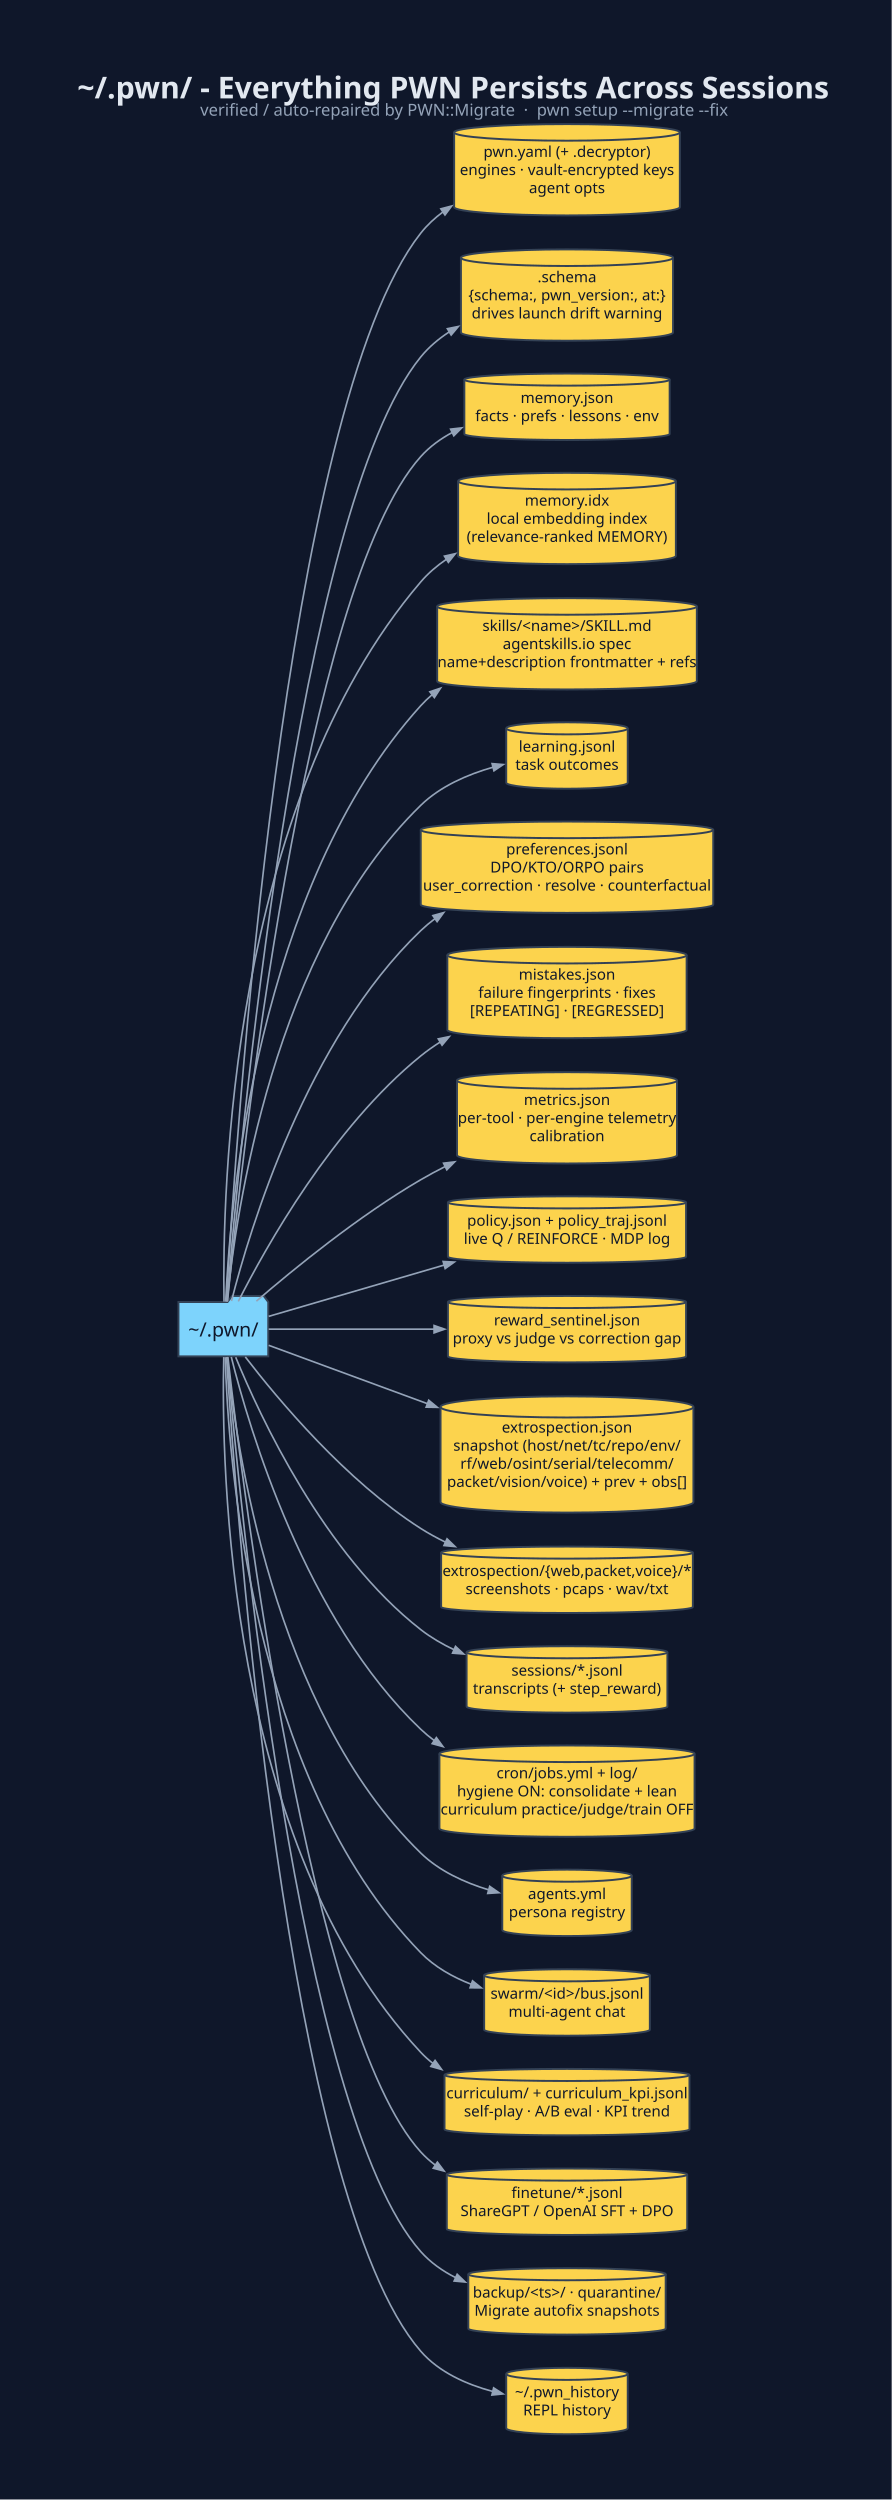
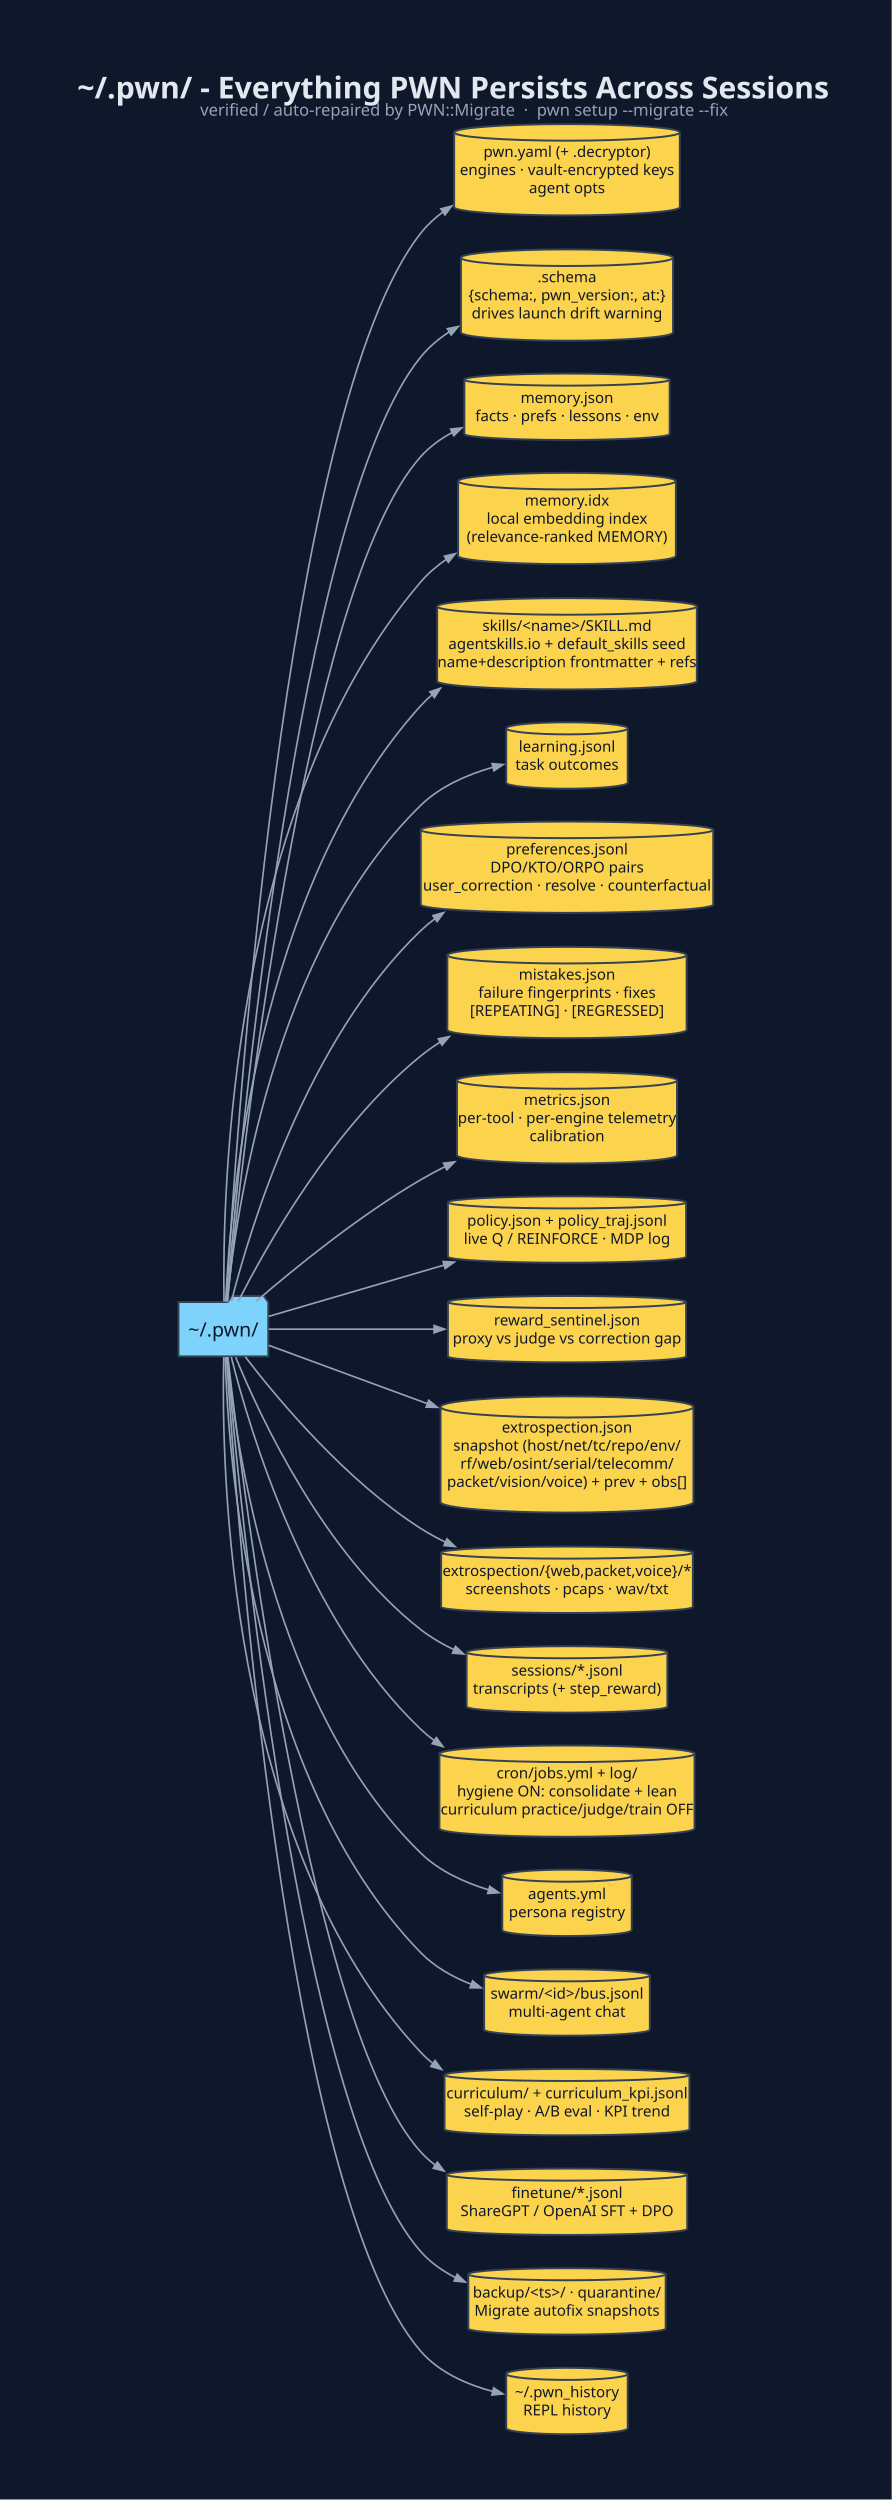
<svg xmlns="http://www.w3.org/2000/svg" width="591pt" height="1656pt" viewBox="0.00 0.00 591.00 1656.00">
  <g id="graph0" class="graph" transform="scale(1 1) rotate(0) translate(43.2 1612.45)">
    <polygon fill="#0f172a" stroke="none" points="-43.2,43.2 -43.2,-1612.45 547.45,-1612.45 547.45,43.2 -43.2,43.2" />
    <text xml:space="preserve" text-anchor="start" x="8" y="-1547.25" font-family="sans-Serif" font-weight="bold" font-size="20.00" fill="#e2e8f0">~/.pwn/ - Everything PWN Persists Across Sessions</text>
    <text xml:space="preserve" text-anchor="start" x="89.38" y="-1535.8" font-family="sans-Serif" font-size="11.00" fill="#94a3b8">verified / auto-repaired by PWN::Migrate  ·  pwn setup --migrate --fix</text>
    <g id="node1" class="node">
      <polygon fill="#7dd3fc" stroke="#334155" stroke-width="1.3" points="134.5,-750 131.5,-754 110.5,-754 107.5,-750 75,-750 75,-714 134.5,-714 134.5,-750" />
      <text xml:space="preserve" text-anchor="middle" x="104.75" y="-727.15" font-family="sans-Serif" font-size="13.00" fill="#0f172a">~/.pwn/</text>
    </g>
    <g id="node2" class="node">
      <path fill="#fcd34d" stroke="#334155" stroke-width="1.3" d="M407.12,-1524.75C407.12,-1527.78 373.62,-1530.25 332.38,-1530.25 291.13,-1530.25 257.62,-1527.78 257.62,-1524.75 257.62,-1524.75 257.62,-1475.25 257.62,-1475.25 257.62,-1472.22 291.13,-1469.75 332.38,-1469.75 373.62,-1469.75 407.12,-1472.22 407.12,-1475.25 407.12,-1475.25 407.12,-1524.75 407.12,-1524.75" />
      <path fill="none" stroke="#334155" stroke-width="1.3" d="M407.12,-1524.75C407.12,-1521.72 373.62,-1519.25 332.38,-1519.25 291.13,-1519.25 257.62,-1521.72 257.62,-1524.75" />
      <text xml:space="preserve" text-anchor="middle" x="332.38" y="-1508.5" font-family="sans-Serif" font-size="10.00" fill="#0f172a">pwn.yaml (+ .decryptor)</text>
      <text xml:space="preserve" text-anchor="middle" x="332.38" y="-1496.5" font-family="sans-Serif" font-size="10.00" fill="#0f172a">engines · vault-encrypted keys</text>
      <text xml:space="preserve" text-anchor="middle" x="332.38" y="-1484.5" font-family="sans-Serif" font-size="10.00" fill="#0f172a">agent opts</text>
    </g>
    <g id="edge1" class="edge">
      <path fill="none" stroke="#94a3b8" stroke-width="1.1" d="M106.73,-750.35C112.47,-851.7 144.66,-1342.72 235.5,-1458 239.78,-1463.44 244.92,-1468.19 250.55,-1472.33" />
      <polygon fill="#94a3b8" stroke="#94a3b8" stroke-width="1.1" points="248.82,-1474.12 255.99,-1476 251.55,-1470.05 248.82,-1474.12" />
    </g>
    <g id="node3" class="node">
      <path fill="#fcd34d" stroke="#334155" stroke-width="1.3" d="M402.62,-1441.75C402.62,-1444.78 371.14,-1447.25 332.38,-1447.25 293.61,-1447.25 262.12,-1444.78 262.12,-1441.75 262.12,-1441.75 262.12,-1392.25 262.12,-1392.25 262.12,-1389.22 293.61,-1386.75 332.38,-1386.75 371.14,-1386.75 402.62,-1389.22 402.62,-1392.25 402.62,-1392.25 402.62,-1441.75 402.62,-1441.75" />
      <path fill="none" stroke="#334155" stroke-width="1.3" d="M402.62,-1441.75C402.62,-1438.72 371.14,-1436.25 332.38,-1436.25 293.61,-1436.25 262.12,-1438.72 262.12,-1441.75" />
      <text xml:space="preserve" text-anchor="middle" x="332.38" y="-1425.5" font-family="sans-Serif" font-size="10.00" fill="#0f172a">.schema</text>
      <text xml:space="preserve" text-anchor="middle" x="332.38" y="-1413.5" font-family="sans-Serif" font-size="10.00" fill="#0f172a">{schema:, pwn_version:, at:}</text>
      <text xml:space="preserve" text-anchor="middle" x="332.38" y="-1401.5" font-family="sans-Serif" font-size="10.00" fill="#0f172a">drives launch drift warning</text>
    </g>
    <g id="edge2" class="edge">
      <path fill="none" stroke="#94a3b8" stroke-width="1.1" d="M107.17,-750.43C114.81,-845 153.65,-1275.35 235.5,-1376 240.81,-1382.53 247.36,-1388.04 254.51,-1392.69" />
      <polygon fill="#94a3b8" stroke="#94a3b8" stroke-width="1.1" points="253.15,-1394.73 260.42,-1396.2 255.65,-1390.52 253.15,-1394.73" />
    </g>
    <g id="node4" class="node">
      <path fill="#fcd34d" stroke="#334155" stroke-width="1.3" d="M400.38,-1361C400.38,-1363.21 369.9,-1365 332.38,-1365 294.85,-1365 264.38,-1363.21 264.38,-1361 264.38,-1361 264.38,-1325 264.38,-1325 264.38,-1322.79 294.85,-1321 332.38,-1321 369.9,-1321 400.38,-1322.79 400.38,-1325 400.38,-1325 400.38,-1361 400.38,-1361" />
      <path fill="none" stroke="#334155" stroke-width="1.3" d="M400.38,-1361C400.38,-1358.79 369.9,-1357 332.38,-1357 294.85,-1357 264.38,-1358.79 264.38,-1361" />
      <text xml:space="preserve" text-anchor="middle" x="332.38" y="-1345.5" font-family="sans-Serif" font-size="10.00" fill="#0f172a">memory.json</text>
      <text xml:space="preserve" text-anchor="middle" x="332.38" y="-1333.5" font-family="sans-Serif" font-size="10.00" fill="#0f172a">facts · prefs · lessons · env</text>
    </g>
    <g id="edge3" class="edge">
      <path fill="none" stroke="#94a3b8" stroke-width="1.1" d="M107.48,-750.38C116.21,-839.24 158,-1223.4 235.5,-1310 241.43,-1316.63 248.76,-1321.93 256.7,-1326.16" />
      <polygon fill="#94a3b8" stroke="#94a3b8" stroke-width="1.1" points="255.27,-1328.19 262.64,-1329.03 257.4,-1323.78 255.27,-1328.19" />
    </g>
    <g id="node5" class="node">
      <path fill="#fcd34d" stroke="#334155" stroke-width="1.3" d="M404.5,-1293.75C404.5,-1296.78 372.17,-1299.25 332.38,-1299.25 292.58,-1299.25 260.25,-1296.78 260.25,-1293.75 260.25,-1293.75 260.25,-1244.25 260.25,-1244.25 260.25,-1241.22 292.58,-1238.75 332.38,-1238.75 372.17,-1238.75 404.5,-1241.22 404.5,-1244.25 404.5,-1244.25 404.5,-1293.75 404.5,-1293.75" />
      <path fill="none" stroke="#334155" stroke-width="1.3" d="M404.5,-1293.75C404.5,-1290.72 372.17,-1288.25 332.38,-1288.25 292.58,-1288.25 260.25,-1290.72 260.25,-1293.75" />
      <text xml:space="preserve" text-anchor="middle" x="332.38" y="-1277.5" font-family="sans-Serif" font-size="10.00" fill="#0f172a">memory.idx</text>
      <text xml:space="preserve" text-anchor="middle" x="332.38" y="-1265.5" font-family="sans-Serif" font-size="10.00" fill="#0f172a">local embedding index</text>
      <text xml:space="preserve" text-anchor="middle" x="332.38" y="-1253.5" font-family="sans-Serif" font-size="10.00" fill="#0f172a">(relevance-ranked MEMORY)</text>
    </g>
    <g id="edge4" class="edge">
      <path fill="none" stroke="#94a3b8" stroke-width="1.1" d="M105.18,-750.28C103.99,-820.82 108.81,-1078.75 235.5,-1227 240.44,-1232.78 246.33,-1237.8 252.73,-1242.14" />
      <polygon fill="#94a3b8" stroke="#94a3b8" stroke-width="1.1" points="251.2,-1244.07 258.43,-1245.71 253.8,-1239.92 251.2,-1244.07" />
    </g>
    <g id="node6" class="node">
      <path fill="#fcd34d" stroke="#334155" stroke-width="1.3" d="M418.38,-1210.75C418.38,-1213.78 379.83,-1216.25 332.38,-1216.25 284.92,-1216.25 246.38,-1213.78 246.38,-1210.75 246.38,-1210.75 246.38,-1161.25 246.38,-1161.25 246.38,-1158.22 284.92,-1155.75 332.38,-1155.75 379.83,-1155.75 418.38,-1158.22 418.38,-1161.25 418.38,-1161.25 418.38,-1210.75 418.38,-1210.75" />
      <path fill="none" stroke="#334155" stroke-width="1.3" d="M418.38,-1210.75C418.38,-1207.72 379.83,-1205.25 332.38,-1205.25 284.92,-1205.25 246.38,-1207.72 246.38,-1210.75" />
      <text xml:space="preserve" text-anchor="middle" x="332.38" y="-1194.5" font-family="sans-Serif" font-size="10.00" fill="#0f172a">skills/&lt;name&gt;/SKILL.md</text>
-       <text xml:space="preserve" text-anchor="middle" x="332.38" y="-1182.5" font-family="sans-Serif" font-size="10.00" fill="#0f172a">agentskills.io spec</text>
+       <text xml:space="preserve" text-anchor="middle" x="332.38" y="-1182.5" font-family="sans-Serif" font-size="10.00" fill="#0f172a">agentskills.io + default_skills seed</text>
      <text xml:space="preserve" text-anchor="middle" x="332.38" y="-1170.5" font-family="sans-Serif" font-size="10.00" fill="#0f172a">name+description frontmatter + refs</text>
    </g>
    <g id="edge5" class="edge">
      <path fill="none" stroke="#94a3b8" stroke-width="1.1" d="M106.29,-750.28C109.09,-813.36 126.57,-1024.63 235.5,-1145 237.89,-1147.64 240.48,-1150.12 243.23,-1152.45" />
      <polygon fill="#94a3b8" stroke="#94a3b8" stroke-width="1.1" points="241.54,-1154.24 248.57,-1156.58 244.53,-1150.36 241.54,-1154.24" />
    </g>
    <g id="node7" class="node">
      <path fill="#fcd34d" stroke="#334155" stroke-width="1.3" d="M372.62,-1130C372.62,-1132.21 354.58,-1134 332.38,-1134 310.17,-1134 292.12,-1132.21 292.12,-1130 292.12,-1130 292.12,-1094 292.12,-1094 292.12,-1091.79 310.17,-1090 332.38,-1090 354.58,-1090 372.62,-1091.79 372.62,-1094 372.62,-1094 372.62,-1130 372.62,-1130" />
      <path fill="none" stroke="#334155" stroke-width="1.3" d="M372.62,-1130C372.62,-1127.79 354.58,-1126 332.38,-1126 310.17,-1126 292.12,-1127.79 292.12,-1130" />
      <text xml:space="preserve" text-anchor="middle" x="332.38" y="-1114.5" font-family="sans-Serif" font-size="10.00" fill="#0f172a">learning.jsonl</text>
      <text xml:space="preserve" text-anchor="middle" x="332.38" y="-1102.5" font-family="sans-Serif" font-size="10.00" fill="#0f172a">task outcomes</text>
    </g>
    <g id="edge6" class="edge">
      <path fill="none" stroke="#94a3b8" stroke-width="1.1" d="M107.24,-750.39C112.83,-807.5 137.59,-983.64 235.5,-1079 248.5,-1091.67 266.59,-1099.48 283.55,-1104.3" />
      <polygon fill="#94a3b8" stroke="#94a3b8" stroke-width="1.1" points="282.76,-1106.63 290.15,-1106.02 283.99,-1101.88 282.76,-1106.63" />
    </g>
    <g id="node8" class="node">
      <path fill="#fcd34d" stroke="#334155" stroke-width="1.3" d="M429.25,-1062.75C429.25,-1065.78 385.83,-1068.25 332.38,-1068.25 278.92,-1068.25 235.5,-1065.78 235.5,-1062.75 235.5,-1062.75 235.5,-1013.25 235.5,-1013.25 235.5,-1010.22 278.92,-1007.75 332.38,-1007.75 385.83,-1007.75 429.25,-1010.22 429.25,-1013.25 429.25,-1013.25 429.25,-1062.75 429.25,-1062.75" />
      <path fill="none" stroke="#334155" stroke-width="1.3" d="M429.25,-1062.75C429.25,-1059.72 385.83,-1057.25 332.38,-1057.25 278.92,-1057.25 235.5,-1059.72 235.5,-1062.75" />
      <text xml:space="preserve" text-anchor="middle" x="332.38" y="-1046.5" font-family="sans-Serif" font-size="10.00" fill="#0f172a">preferences.jsonl</text>
      <text xml:space="preserve" text-anchor="middle" x="332.38" y="-1034.5" font-family="sans-Serif" font-size="10.00" fill="#0f172a">DPO/KTO/ORPO pairs</text>
      <text xml:space="preserve" text-anchor="middle" x="332.38" y="-1022.5" font-family="sans-Serif" font-size="10.00" fill="#0f172a">user_correction · resolve · counterfactual</text>
    </g>
    <g id="edge7" class="edge">
      <path fill="none" stroke="#94a3b8" stroke-width="1.1" d="M110.14,-750.64C122.16,-797.87 159.86,-923.61 235.5,-996 238.46,-998.83 241.65,-1001.5 244.99,-1003.99" />
      <polygon fill="#94a3b8" stroke="#94a3b8" stroke-width="1.1" points="243.54,-1005.97 250.69,-1007.94 246.33,-1001.94 243.54,-1005.97" />
    </g>
    <g id="node9" class="node">
      <path fill="#fcd34d" stroke="#334155" stroke-width="1.3" d="M411.62,-979.75C411.62,-982.78 376.1,-985.25 332.38,-985.25 288.65,-985.25 253.12,-982.78 253.12,-979.75 253.12,-979.75 253.12,-930.25 253.12,-930.25 253.12,-927.22 288.65,-924.75 332.38,-924.75 376.1,-924.75 411.62,-927.22 411.62,-930.25 411.62,-930.25 411.62,-979.75 411.62,-979.75" />
      <path fill="none" stroke="#334155" stroke-width="1.3" d="M411.62,-979.75C411.62,-976.72 376.1,-974.25 332.38,-974.25 288.65,-974.25 253.12,-976.72 253.12,-979.75" />
      <text xml:space="preserve" text-anchor="middle" x="332.38" y="-963.5" font-family="sans-Serif" font-size="10.00" fill="#0f172a">mistakes.json</text>
      <text xml:space="preserve" text-anchor="middle" x="332.38" y="-951.5" font-family="sans-Serif" font-size="10.00" fill="#0f172a">failure fingerprints · fixes</text>
      <text xml:space="preserve" text-anchor="middle" x="332.38" y="-939.5" font-family="sans-Serif" font-size="10.00" fill="#0f172a">[REPEATING] · [REGRESSED]</text>
    </g>
    <g id="edge8" class="edge">
      <path fill="none" stroke="#94a3b8" stroke-width="1.1" d="M114.64,-750.4C132.76,-786.19 177.22,-865.79 235.5,-913 239.58,-916.3 243.95,-919.4 248.51,-922.28" />
      <polygon fill="#94a3b8" stroke="#94a3b8" stroke-width="1.1" points="247.11,-924.3 254.38,-925.8 249.63,-920.1 247.11,-924.3" />
    </g>
    <g id="node10" class="node">
      <path fill="#fcd34d" stroke="#334155" stroke-width="1.3" d="M405.25,-896.75C405.25,-899.78 372.59,-902.25 332.38,-902.25 292.16,-902.25 259.5,-899.78 259.5,-896.75 259.5,-896.75 259.5,-847.25 259.5,-847.25 259.5,-844.22 292.16,-841.75 332.38,-841.75 372.59,-841.75 405.25,-844.22 405.25,-847.25 405.25,-847.25 405.25,-896.75 405.25,-896.75" />
      <path fill="none" stroke="#334155" stroke-width="1.3" d="M405.25,-896.75C405.25,-893.72 372.59,-891.25 332.38,-891.25 292.16,-891.25 259.5,-893.72 259.5,-896.75" />
      <text xml:space="preserve" text-anchor="middle" x="332.38" y="-880.5" font-family="sans-Serif" font-size="10.00" fill="#0f172a">metrics.json</text>
      <text xml:space="preserve" text-anchor="middle" x="332.38" y="-868.5" font-family="sans-Serif" font-size="10.00" fill="#0f172a">per-tool · per-engine telemetry</text>
      <text xml:space="preserve" text-anchor="middle" x="332.38" y="-856.5" font-family="sans-Serif" font-size="10.00" fill="#0f172a">calibration</text>
    </g>
    <g id="edge9" class="edge">
      <path fill="none" stroke="#94a3b8" stroke-width="1.1" d="M126.63,-750.55C151.35,-771.88 194.38,-807.02 235.5,-831 240.71,-834.04 246.2,-836.99 251.79,-839.81" />
      <polygon fill="#94a3b8" stroke="#94a3b8" stroke-width="1.1" points="250.61,-841.96 257.97,-842.84 252.77,-837.56 250.61,-841.96" />
    </g>
    <g id="node11" class="node">
      <path fill="#fcd34d" stroke="#334155" stroke-width="1.3" d="M411.25,-816C411.25,-818.21 375.9,-820 332.38,-820 288.85,-820 253.5,-818.21 253.5,-816 253.5,-816 253.5,-780 253.5,-780 253.5,-777.79 288.85,-776 332.38,-776 375.9,-776 411.25,-777.79 411.25,-780 411.25,-780 411.25,-816 411.25,-816" />
      <path fill="none" stroke="#334155" stroke-width="1.3" d="M411.25,-816C411.25,-813.79 375.9,-812 332.38,-812 288.85,-812 253.5,-813.79 253.5,-816" />
      <text xml:space="preserve" text-anchor="middle" x="332.38" y="-800.5" font-family="sans-Serif" font-size="10.00" fill="#0f172a">policy.json + policy_traj.jsonl</text>
      <text xml:space="preserve" text-anchor="middle" x="332.38" y="-788.5" font-family="sans-Serif" font-size="10.00" fill="#0f172a">live Q / REINFORCE · MDP log</text>
    </g>
    <g id="edge10" class="edge">
      <path fill="none" stroke="#94a3b8" stroke-width="1.1" d="M134.78,-740.49C164.07,-749.06 210.61,-762.67 251.06,-774.5" />
      <polygon fill="#94a3b8" stroke="#94a3b8" stroke-width="1.1" points="250.32,-776.84 257.72,-776.46 251.69,-772.14 250.32,-776.84" />
    </g>
    <g id="node12" class="node">
      <path fill="#fcd34d" stroke="#334155" stroke-width="1.3" d="M411.25,-750C411.25,-752.21 375.9,-754 332.38,-754 288.85,-754 253.5,-752.21 253.5,-750 253.5,-750 253.5,-714 253.5,-714 253.5,-711.79 288.85,-710 332.38,-710 375.9,-710 411.25,-711.79 411.25,-714 411.25,-714 411.25,-750 411.25,-750" />
      <path fill="none" stroke="#334155" stroke-width="1.3" d="M411.25,-750C411.25,-747.79 375.9,-746 332.38,-746 288.85,-746 253.5,-747.79 253.5,-750" />
      <text xml:space="preserve" text-anchor="middle" x="332.38" y="-734.5" font-family="sans-Serif" font-size="10.00" fill="#0f172a">reward_sentinel.json</text>
      <text xml:space="preserve" text-anchor="middle" x="332.38" y="-722.5" font-family="sans-Serif" font-size="10.00" fill="#0f172a">proxy vs judge vs correction gap</text>
    </g>
    <g id="edge11" class="edge">
      <path fill="none" stroke="#94a3b8" stroke-width="1.1" d="M134.78,-732C162.56,-732 205.87,-732 244.77,-732" />
      <polygon fill="#94a3b8" stroke="#94a3b8" stroke-width="1.1" points="244.33,-734.45 251.33,-732 244.33,-729.55 244.33,-734.45" />
    </g>
    <g id="node13" class="node">
      <path fill="#fcd34d" stroke="#334155" stroke-width="1.3" d="M416.12,-680.5C416.12,-684.36 378.59,-687.5 332.38,-687.5 286.16,-687.5 248.62,-684.36 248.62,-680.5 248.62,-680.5 248.62,-617.5 248.62,-617.5 248.62,-613.64 286.16,-610.5 332.38,-610.5 378.59,-610.5 416.12,-613.64 416.12,-617.5 416.12,-617.5 416.12,-680.5 416.12,-680.5" />
      <path fill="none" stroke="#334155" stroke-width="1.3" d="M416.12,-680.5C416.12,-676.64 378.59,-673.5 332.38,-673.5 286.16,-673.5 248.62,-676.64 248.62,-680.5" />
      <text xml:space="preserve" text-anchor="middle" x="332.38" y="-663.5" font-family="sans-Serif" font-size="10.00" fill="#0f172a">extrospection.json</text>
      <text xml:space="preserve" text-anchor="middle" x="332.38" y="-651.5" font-family="sans-Serif" font-size="10.00" fill="#0f172a">snapshot (host/net/tc/repo/env/</text>
      <text xml:space="preserve" text-anchor="middle" x="332.38" y="-639.5" font-family="sans-Serif" font-size="10.00" fill="#0f172a">rf/web/osint/serial/telecomm/</text>
      <text xml:space="preserve" text-anchor="middle" x="332.38" y="-627.5" font-family="sans-Serif" font-size="10.00" fill="#0f172a">packet/vision/voice) + prev + obs[]</text>
    </g>
    <g id="edge12" class="edge">
      <path fill="none" stroke="#94a3b8" stroke-width="1.1" d="M134.78,-721.32C161.45,-711.51 202.43,-696.44 240.08,-682.58" />
      <polygon fill="#94a3b8" stroke="#94a3b8" stroke-width="1.1" points="240.78,-684.94 246.5,-680.22 239.08,-680.34 240.78,-684.94" />
    </g>
    <g id="node14" class="node">
      <path fill="#fcd34d" stroke="#334155" stroke-width="1.3" d="M415.75,-584C415.75,-586.21 378.38,-588 332.38,-588 286.37,-588 249,-586.21 249,-584 249,-584 249,-548 249,-548 249,-545.79 286.37,-544 332.38,-544 378.38,-544 415.75,-545.79 415.75,-548 415.75,-548 415.75,-584 415.75,-584" />
      <path fill="none" stroke="#334155" stroke-width="1.3" d="M415.75,-584C415.75,-581.79 378.38,-580 332.38,-580 286.37,-580 249,-581.79 249,-584" />
      <text xml:space="preserve" text-anchor="middle" x="332.38" y="-568.5" font-family="sans-Serif" font-size="10.00" fill="#0f172a">extrospection/{web,packet,voice}/*</text>
      <text xml:space="preserve" text-anchor="middle" x="332.38" y="-556.5" font-family="sans-Serif" font-size="10.00" fill="#0f172a">screenshots · pcaps · wav/txt</text>
    </g>
    <g id="edge13" class="edge">
      <path fill="none" stroke="#94a3b8" stroke-width="1.1" d="M119.29,-713.63C140.92,-685.48 185.91,-631.6 235.5,-600 240.67,-596.7 246.2,-593.68 251.9,-590.91" />
      <polygon fill="#94a3b8" stroke="#94a3b8" stroke-width="1.1" points="252.92,-593.14 258.25,-587.98 250.87,-588.69 252.92,-593.14" />
    </g>
    <g id="node15" class="node">
      <path fill="#fcd34d" stroke="#334155" stroke-width="1.3" d="M398.88,-518C398.88,-520.21 369.07,-522 332.38,-522 295.68,-522 265.88,-520.21 265.88,-518 265.88,-518 265.88,-482 265.88,-482 265.88,-479.79 295.68,-478 332.38,-478 369.07,-478 398.88,-479.79 398.88,-482 398.88,-482 398.88,-518 398.88,-518" />
      <path fill="none" stroke="#334155" stroke-width="1.3" d="M398.88,-518C398.88,-515.79 369.07,-514 332.38,-514 295.68,-514 265.88,-515.79 265.88,-518" />
      <text xml:space="preserve" text-anchor="middle" x="332.38" y="-502.5" font-family="sans-Serif" font-size="10.00" fill="#0f172a">sessions/*.jsonl</text>
      <text xml:space="preserve" text-anchor="middle" x="332.38" y="-490.5" font-family="sans-Serif" font-size="10.00" fill="#0f172a">transcripts (+ step_reward)</text>
    </g>
    <g id="edge14" class="edge">
      <path fill="none" stroke="#94a3b8" stroke-width="1.1" d="M112.92,-713.42C128.92,-674.33 171.26,-583.09 235.5,-533 242.3,-527.7 250.01,-523.21 258.04,-519.43" />
      <polygon fill="#94a3b8" stroke="#94a3b8" stroke-width="1.1" points="258.53,-521.89 263.95,-516.83 256.56,-517.41 258.53,-521.89" />
    </g>
    <g id="node16" class="node">
      <path fill="#fcd34d" stroke="#334155" stroke-width="1.3" d="M416.88,-450.75C416.88,-453.78 379,-456.25 332.38,-456.25 285.75,-456.25 247.88,-453.78 247.88,-450.75 247.88,-450.75 247.88,-401.25 247.88,-401.25 247.88,-398.22 285.75,-395.75 332.38,-395.75 379,-395.75 416.88,-398.22 416.88,-401.25 416.88,-401.25 416.88,-450.75 416.88,-450.75" />
      <path fill="none" stroke="#334155" stroke-width="1.3" d="M416.88,-450.75C416.88,-447.72 379,-445.25 332.38,-445.25 285.75,-445.25 247.88,-447.72 247.88,-450.75" />
      <text xml:space="preserve" text-anchor="middle" x="332.38" y="-434.5" font-family="sans-Serif" font-size="10.00" fill="#0f172a">cron/jobs.yml + log/</text>
      <text xml:space="preserve" text-anchor="middle" x="332.38" y="-422.5" font-family="sans-Serif" font-size="10.00" fill="#0f172a">hygiene ON: consolidate + lean</text>
      <text xml:space="preserve" text-anchor="middle" x="332.38" y="-410.5" font-family="sans-Serif" font-size="10.00" fill="#0f172a">curriculum practice/judge/train OFF</text>
    </g>
    <g id="edge15" class="edge">
      <path fill="none" stroke="#94a3b8" stroke-width="1.1" d="M110,-713.6C121.78,-666.37 159.18,-539.51 235.5,-467 238.31,-464.33 241.31,-461.83 244.47,-459.47" />
      <polygon fill="#94a3b8" stroke="#94a3b8" stroke-width="1.1" points="245.85,-461.49 250.22,-455.5 243.07,-457.46 245.85,-461.49" />
    </g>
    <g id="node17" class="node">
      <path fill="#fcd34d" stroke="#334155" stroke-width="1.3" d="M375.25,-370C375.25,-372.21 356.03,-374 332.38,-374 308.72,-374 289.5,-372.21 289.5,-370 289.5,-370 289.5,-334 289.5,-334 289.5,-331.79 308.72,-330 332.38,-330 356.03,-330 375.25,-331.79 375.25,-334 375.25,-334 375.25,-370 375.25,-370" />
      <path fill="none" stroke="#334155" stroke-width="1.3" d="M375.25,-370C375.25,-367.79 356.03,-366 332.38,-366 308.72,-366 289.5,-367.79 289.5,-370" />
      <text xml:space="preserve" text-anchor="middle" x="332.38" y="-354.5" font-family="sans-Serif" font-size="10.00" fill="#0f172a">agents.yml</text>
      <text xml:space="preserve" text-anchor="middle" x="332.38" y="-342.5" font-family="sans-Serif" font-size="10.00" fill="#0f172a">persona registry</text>
    </g>
    <g id="edge16" class="edge">
      <path fill="none" stroke="#94a3b8" stroke-width="1.1" d="M107.24,-713.61C112.83,-656.5 137.59,-480.36 235.5,-385 247.74,-373.08 264.49,-365.45 280.56,-360.58" />
      <polygon fill="#94a3b8" stroke="#94a3b8" stroke-width="1.1" points="281.18,-362.95 287.27,-358.72 279.87,-358.23 281.18,-362.95" />
    </g>
    <g id="node18" class="node">
      <path fill="#fcd34d" stroke="#334155" stroke-width="1.3" d="M387.25,-304C387.25,-306.21 362.65,-308 332.38,-308 302.1,-308 277.5,-306.21 277.5,-304 277.5,-304 277.5,-268 277.5,-268 277.5,-265.79 302.1,-264 332.38,-264 362.65,-264 387.25,-265.79 387.25,-268 387.25,-268 387.25,-304 387.25,-304" />
      <path fill="none" stroke="#334155" stroke-width="1.3" d="M387.25,-304C387.25,-301.79 362.65,-300 332.38,-300 302.1,-300 277.5,-301.79 277.5,-304" />
      <text xml:space="preserve" text-anchor="middle" x="332.38" y="-288.5" font-family="sans-Serif" font-size="10.00" fill="#0f172a">swarm/&lt;id&gt;/bus.jsonl</text>
      <text xml:space="preserve" text-anchor="middle" x="332.38" y="-276.5" font-family="sans-Serif" font-size="10.00" fill="#0f172a">multi-agent chat</text>
    </g>
    <g id="edge17" class="edge">
      <path fill="none" stroke="#94a3b8" stroke-width="1.1" d="M105.97,-713.42C107.75,-649.38 122.28,-435.34 235.5,-319 244.67,-309.58 256.64,-302.85 269,-298.04" />
      <polygon fill="#94a3b8" stroke="#94a3b8" stroke-width="1.1" points="269.81,-300.35 275.59,-295.71 268.17,-295.74 269.81,-300.35" />
    </g>
    <g id="node19" class="node">
      <path fill="#fcd34d" stroke="#334155" stroke-width="1.3" d="M413.5,-238C413.5,-240.21 377.14,-242 332.38,-242 287.61,-242 251.25,-240.21 251.25,-238 251.25,-238 251.25,-202 251.25,-202 251.25,-199.79 287.61,-198 332.38,-198 377.14,-198 413.5,-199.79 413.5,-202 413.5,-202 413.5,-238 413.5,-238" />
      <path fill="none" stroke="#334155" stroke-width="1.3" d="M413.5,-238C413.5,-235.79 377.14,-234 332.38,-234 287.61,-234 251.25,-235.79 251.25,-238" />
      <text xml:space="preserve" text-anchor="middle" x="332.38" y="-222.5" font-family="sans-Serif" font-size="10.00" fill="#0f172a">curriculum/ + curriculum_kpi.jsonl</text>
      <text xml:space="preserve" text-anchor="middle" x="332.38" y="-210.5" font-family="sans-Serif" font-size="10.00" fill="#0f172a">self-play · A/B eval · KPI trend</text>
    </g>
    <g id="edge18" class="edge">
      <path fill="none" stroke="#94a3b8" stroke-width="1.1" d="M105.02,-713.51C103.29,-643.38 106.62,-390.81 235.5,-253 238,-250.32 240.73,-247.87 243.63,-245.61" />
      <polygon fill="#94a3b8" stroke="#94a3b8" stroke-width="1.1" points="244.99,-247.65 249.33,-241.64 242.19,-243.63 244.99,-247.65" />
    </g>
    <g id="node20" class="node">
      <path fill="#fcd34d" stroke="#334155" stroke-width="1.3" d="M412,-172C412,-174.21 376.31,-176 332.38,-176 288.44,-176 252.75,-174.21 252.75,-172 252.75,-172 252.75,-136 252.75,-136 252.75,-133.79 288.44,-132 332.38,-132 376.31,-132 412,-133.79 412,-136 412,-136 412,-172 412,-172" />
      <path fill="none" stroke="#334155" stroke-width="1.3" d="M412,-172C412,-169.79 376.31,-168 332.38,-168 288.44,-168 252.75,-169.79 252.75,-172" />
      <text xml:space="preserve" text-anchor="middle" x="332.38" y="-156.5" font-family="sans-Serif" font-size="10.00" fill="#0f172a">finetune/*.jsonl</text>
      <text xml:space="preserve" text-anchor="middle" x="332.38" y="-144.5" font-family="sans-Serif" font-size="10.00" fill="#0f172a">ShareGPT / OpenAI SFT + DPO</text>
    </g>
    <g id="edge19" class="edge">
      <path fill="none" stroke="#94a3b8" stroke-width="1.1" d="M107.76,-713.53C117.47,-627.63 162,-268.06 235.5,-187 238.45,-183.74 241.75,-180.81 245.28,-178.16" />
      <polygon fill="#94a3b8" stroke="#94a3b8" stroke-width="1.1" points="246.52,-180.28 250.97,-174.35 243.79,-176.21 246.52,-180.28" />
    </g>
    <g id="node21" class="node">
      <path fill="#fcd34d" stroke="#334155" stroke-width="1.3" d="M397.75,-106C397.75,-108.21 368.45,-110 332.38,-110 296.3,-110 267,-108.21 267,-106 267,-106 267,-70 267,-70 267,-67.79 296.3,-66 332.38,-66 368.45,-66 397.75,-67.79 397.75,-70 397.75,-70 397.75,-106 397.75,-106" />
      <path fill="none" stroke="#334155" stroke-width="1.3" d="M397.75,-106C397.75,-103.79 368.45,-102 332.38,-102 296.3,-102 267,-103.79 267,-106" />
      <text xml:space="preserve" text-anchor="middle" x="332.38" y="-90.5" font-family="sans-Serif" font-size="10.00" fill="#0f172a">backup/&lt;ts&gt;/ · quarantine/</text>
      <text xml:space="preserve" text-anchor="middle" x="332.38" y="-78.5" font-family="sans-Serif" font-size="10.00" fill="#0f172a">Migrate autofix snapshots</text>
    </g>
    <g id="edge20" class="edge">
      <path fill="none" stroke="#94a3b8" stroke-width="1.1" d="M107.25,-713.5C115.09,-621.4 154.04,-213.08 235.5,-121 241.91,-113.76 249.97,-108.11 258.7,-103.69" />
      <polygon fill="#94a3b8" stroke="#94a3b8" stroke-width="1.1" points="259.64,-105.96 264.99,-100.82 257.61,-101.5 259.64,-105.96" />
    </g>
    <g id="node22" class="node">
      <path fill="#fcd34d" stroke="#334155" stroke-width="1.3" d="M372.62,-40C372.62,-42.21 354.58,-44 332.38,-44 310.17,-44 292.12,-42.21 292.12,-40 292.12,-40 292.12,-4 292.12,-4 292.12,-1.79 310.17,0 332.38,0 354.58,0 372.62,-1.79 372.62,-4 372.62,-4 372.62,-40 372.62,-40" />
      <path fill="none" stroke="#334155" stroke-width="1.3" d="M372.62,-40C372.62,-37.79 354.58,-36 332.38,-36 310.17,-36 292.12,-37.79 292.12,-40" />
      <text xml:space="preserve" text-anchor="middle" x="332.38" y="-24.5" font-family="sans-Serif" font-size="10.00" fill="#0f172a">~/.pwn_history</text>
      <text xml:space="preserve" text-anchor="middle" x="332.38" y="-12.5" font-family="sans-Serif" font-size="10.00" fill="#0f172a">REPL history</text>
    </g>
    <g id="edge21" class="edge">
      <path fill="none" stroke="#94a3b8" stroke-width="1.1" d="M106.84,-713.5C112.96,-615.55 146.03,-158.19 235.5,-55 247.59,-41.06 265.86,-33 283.22,-28.34" />
      <polygon fill="#94a3b8" stroke="#94a3b8" stroke-width="1.1" points="283.78,-30.73 290.01,-26.71 282.64,-25.96 283.78,-30.73" />
    </g>
  </g>
</svg>
